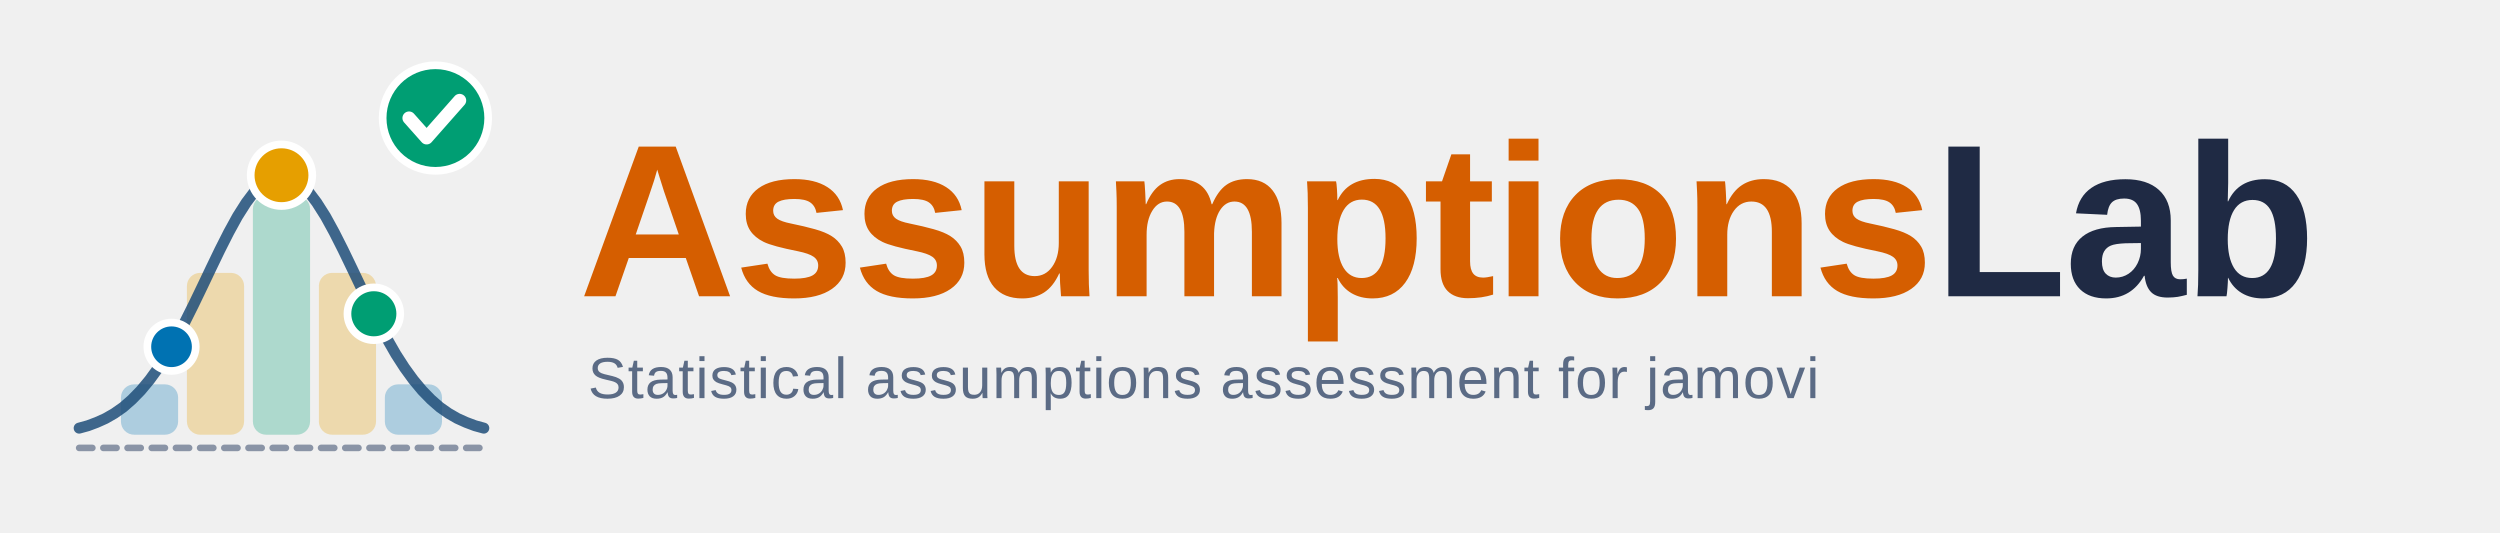
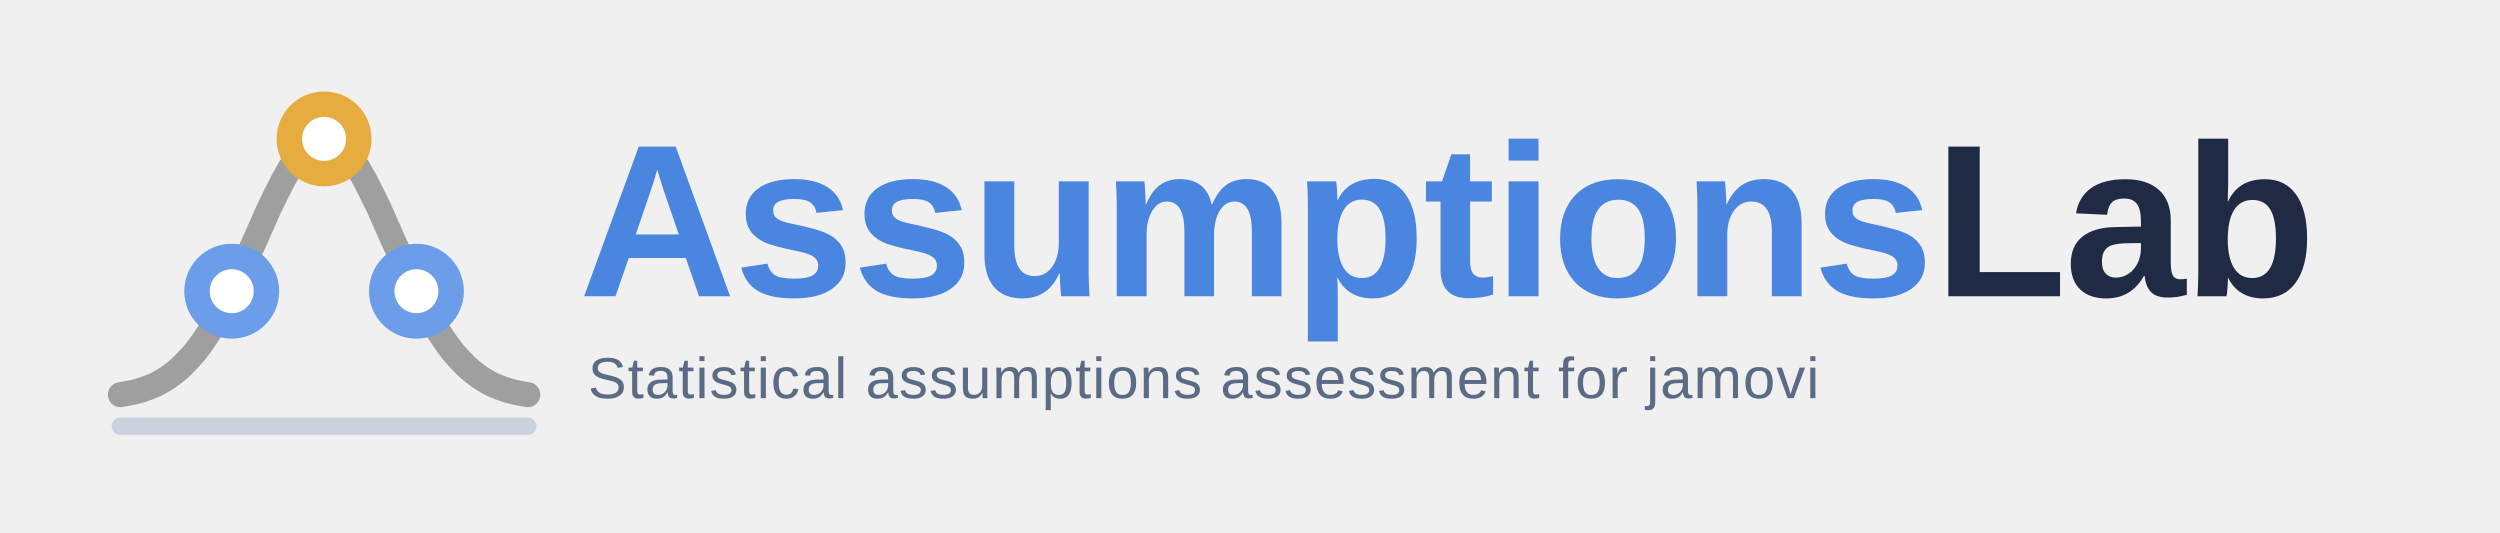
<svg xmlns="http://www.w3.org/2000/svg" viewBox="0 0 1080 230" width="1080" height="230" role="img" aria-label="AssumptionsLab">
-   <g transform="translate(0 -6) scale(0.95)">
-     <rect x="55" y="181.1" width="26" height="22.9" rx="6" fill="#0072B2" opacity="0.28" />
-     <rect x="85" y="130.4" width="26" height="73.6" rx="6" fill="#E69F00" opacity="0.28" />
-     <rect x="115" y="95.4" width="26" height="108.6" rx="6" fill="#009E73" opacity="0.28" />
-     <rect x="145" y="130.4" width="26" height="73.6" rx="6" fill="#E69F00" opacity="0.28" />
-     <rect x="175" y="181.1" width="26" height="22.9" rx="6" fill="#0072B2" opacity="0.28" />
-     <polyline points="36,201.0 40,199.9 44,198.4 48,196.6 52,194.3 56,191.5 60,188.0 64,183.9 68,179.1 72,173.6 76,167.4 80,160.4 84,152.9 88,144.9 92,136.6 96,128.2 100,119.9 104,112.0 108,104.7 112,98.4 116,93.1 120,89.2 124,86.8 128,86.0 132,86.8 136,89.2 140,93.1 144,98.4 148,104.7 152,112.0 156,119.9 160,128.2 164,136.6 168,144.9 172,152.9 176,160.4 180,167.4 184,173.6 188,179.1 192,183.9 196,188.0 200,191.5 204,194.3 208,196.6 212,198.4 216,199.9 220,201.0" fill="none" stroke="#1F4E79" stroke-width="5" stroke-linecap="round" stroke-linejoin="round" opacity="0.85" />
-     <line x1="36" y1="210" x2="220" y2="210" stroke="#8A94A6" stroke-width="3" stroke-dasharray="6 5" stroke-linecap="round" />
-     <circle cx="78.0" cy="164.0" r="11.0" fill="#0072B2" stroke="#FFFFFF" stroke-width="3.5" />
-     <circle cx="128.0" cy="86.0" r="14.0" fill="#E69F00" stroke="#FFFFFF" stroke-width="3.5" />
-     <circle cx="170.0" cy="149.0" r="12.0" fill="#009E73" stroke="#FFFFFF" stroke-width="3.5" />
-     <circle cx="198.0" cy="60.0" r="24.0" fill="#009E73" stroke="#FFFFFF" stroke-width="3.5" />
-     <path d="M186 60 l8 9 l15 -17" fill="none" stroke="#FFFFFF" stroke-width="6" stroke-linecap="round" stroke-linejoin="round" />
-   </g>
+   <polyline points="52.0,170.5 54.9,170.0 57.9,169.4 60.8,168.6 63.7,167.6 66.7,166.4 69.6,164.9 72.5,163.1 75.5,160.9 78.4,158.4 81.3,155.4 84.3,152.1 87.2,148.2 90.1,143.9 93.1,139.1 96.0,133.8 98.9,128.1 101.9,122.1 104.8,115.7 107.7,109.2 110.7,102.6 113.6,96.0 116.5,89.5 119.5,83.4 122.4,77.7 125.3,72.6 128.3,68.2 131.2,64.7 134.1,62.1 137.1,60.5 140.0,60.0 142.9,60.5 145.9,62.1 148.8,64.7 151.7,68.2 154.7,72.6 157.6,77.7 160.5,83.4 163.5,89.5 166.4,96.0 169.3,102.6 172.3,109.2 175.2,115.7 178.1,122.1 181.1,128.1 184.0,133.8 186.9,139.1 189.9,143.9 192.8,148.2 195.7,152.1 198.7,155.4 201.6,158.4 204.5,160.9 207.5,163.1 210.4,164.9 213.3,166.4 216.3,167.6 219.2,168.6 222.1,169.4 225.1,170.0 228.0,170.5" fill="none" stroke="#9F9F9F" stroke-width="10.8" stroke-linecap="round" stroke-linejoin="round" />
+   <line x1="52.0" y1="184.1" x2="228.0" y2="184.1" stroke="#C9D2DE" stroke-width="7.5" stroke-linecap="round" />
+   <circle cx="100.1" cy="125.8" r="15.0" fill="#FFFFFF" stroke="#6B9DE8" stroke-width="11.0" />
+   <circle cx="140.0" cy="60.0" r="15.0" fill="#FFFFFF" stroke="#E6AC40" stroke-width="11.0" />
+   <circle cx="179.9" cy="125.8" r="15.0" fill="#FFFFFF" stroke="#6B9DE8" stroke-width="11.0" />
  <text x="250" y="128" font-family="Segoe UI, Helvetica Neue, Arial, sans-serif" font-size="94" font-weight="700" fill="#1F2A44" letter-spacing="-1">
-     <tspan fill="#D55E00">Assumptions</tspan>Lab</text>
+     <tspan fill="#4A86E0">Assumptions</tspan>Lab</text>
  <text x="254" y="172" font-family="Segoe UI, Helvetica Neue, Arial, sans-serif" font-size="25" fill="#5B6B85" letter-spacing="0.5">Statistical assumptions assessment for jamovi</text>
</svg>
